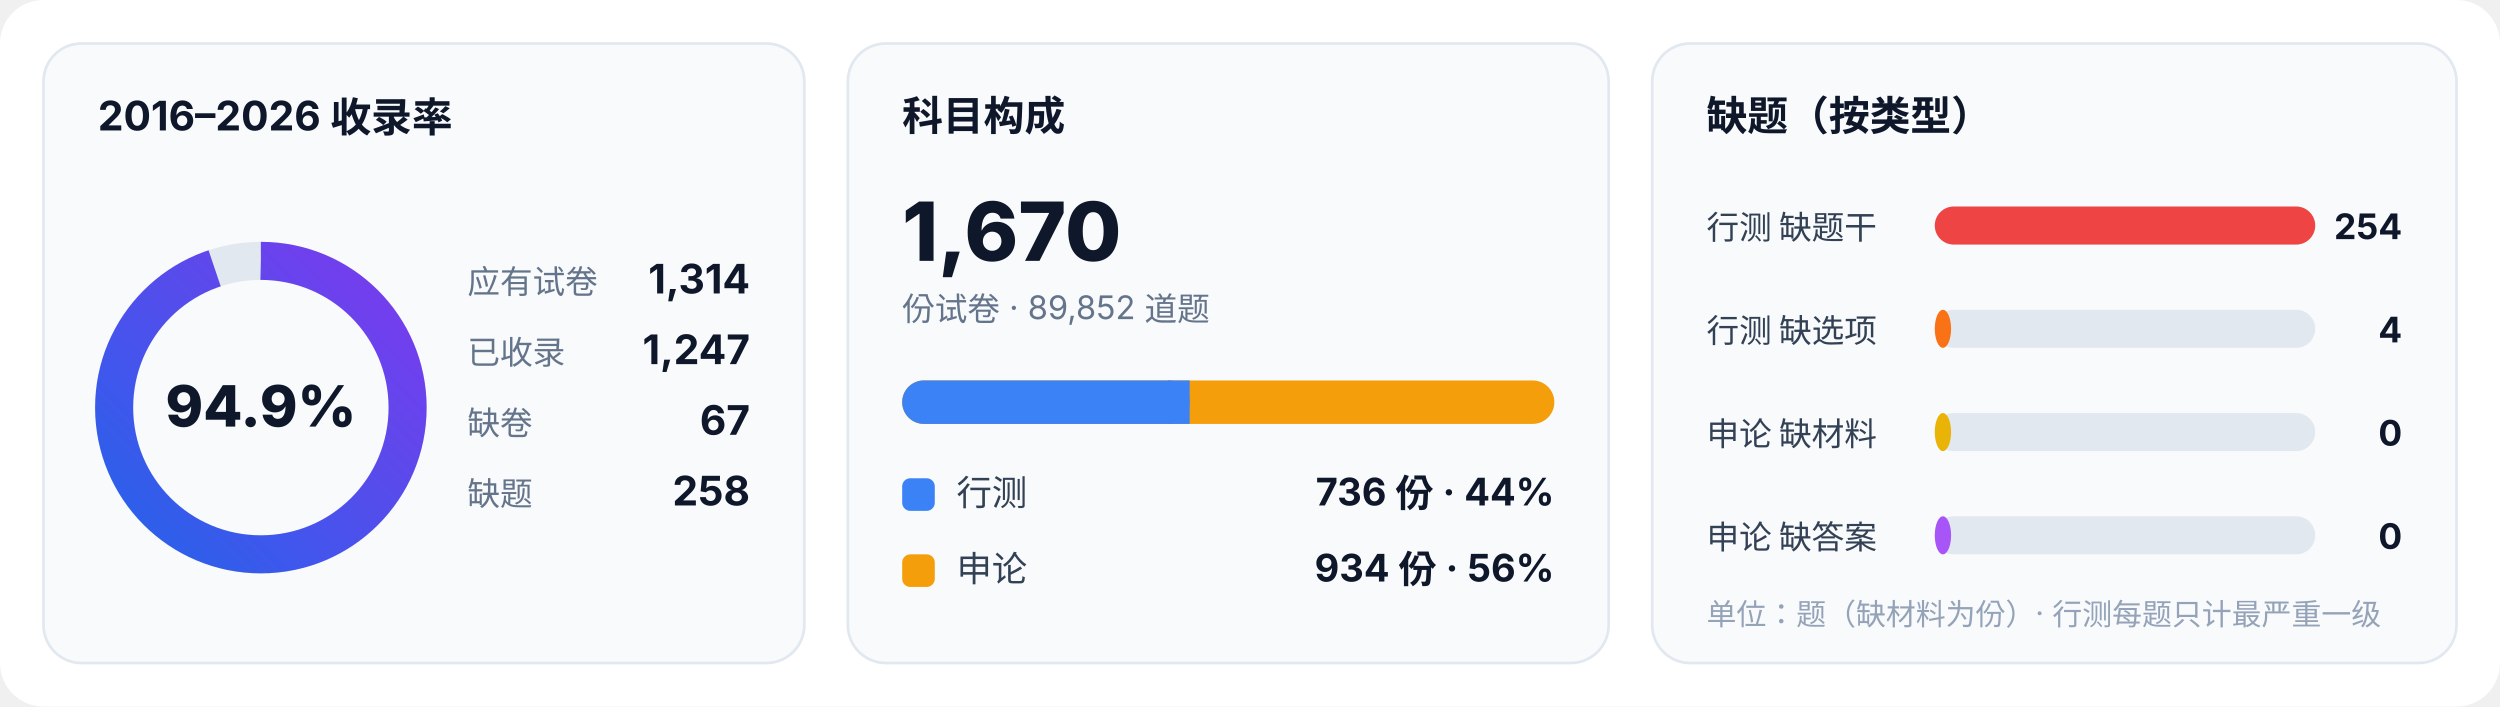
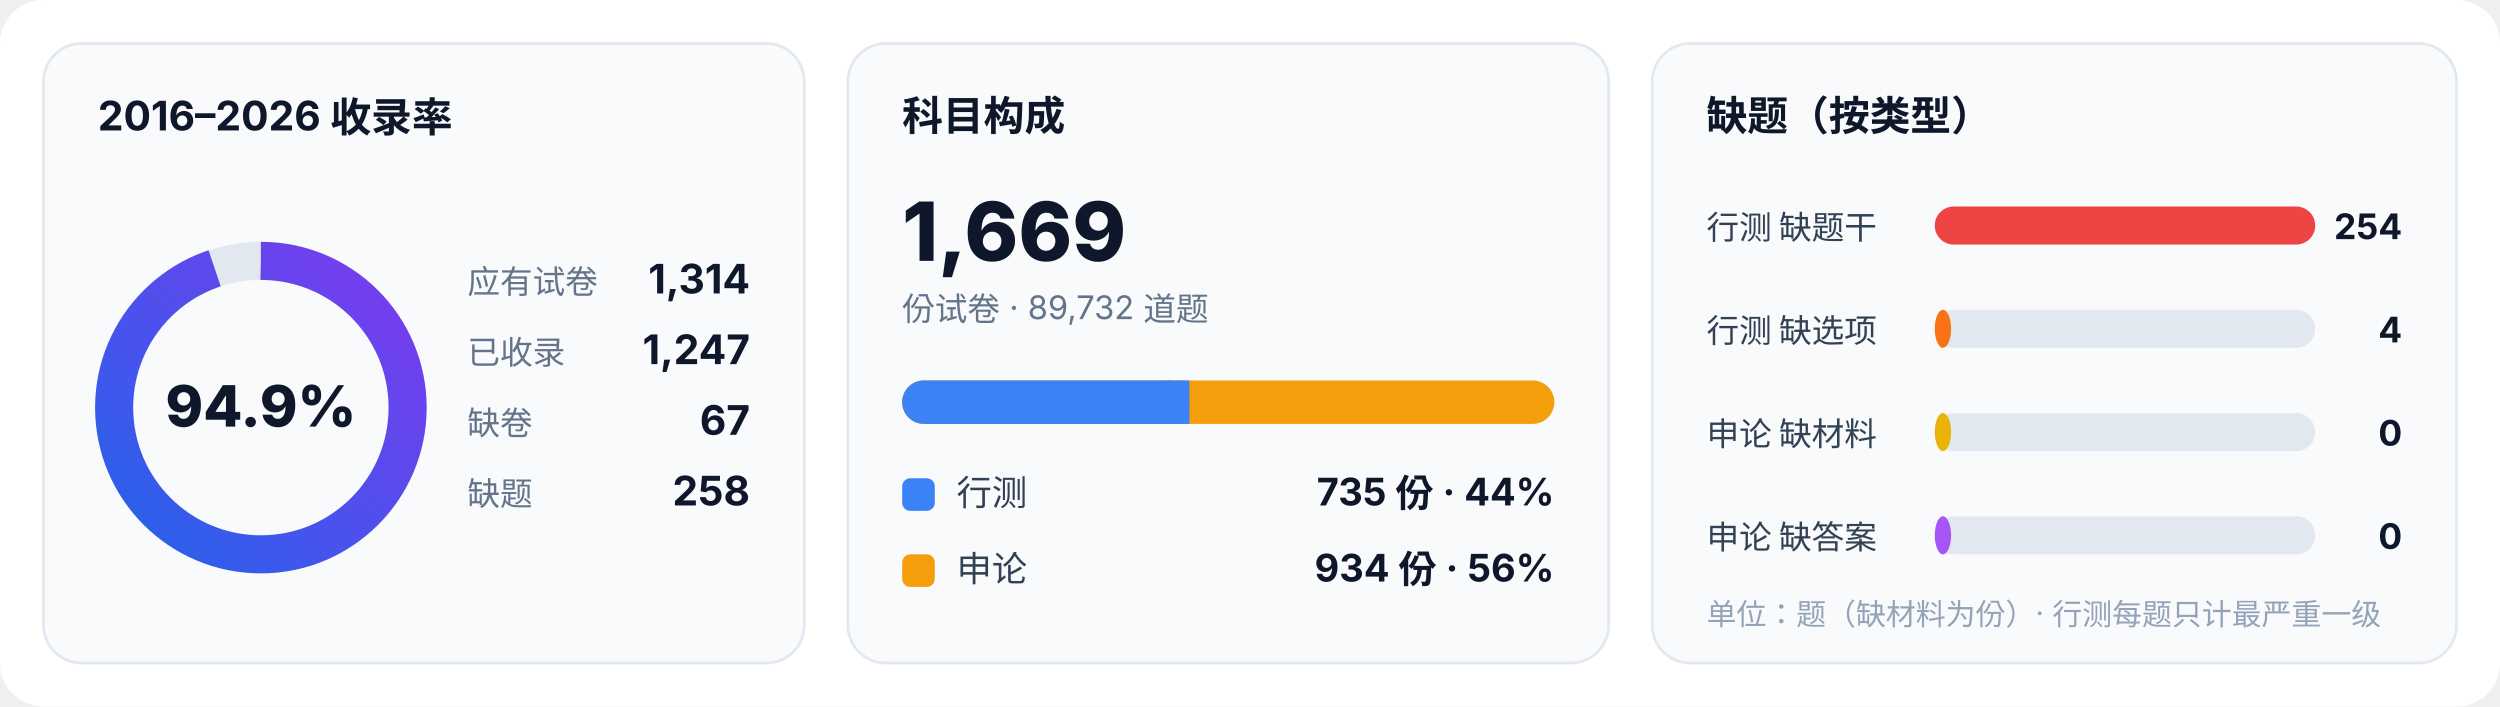
<svg xmlns="http://www.w3.org/2000/svg" width="920" height="260" viewBox="0 0 920 260" font-family="-apple-system,BlinkMacSystemFont,'Segoe UI','PingFang SC','Microsoft YaHei',sans-serif">
  <defs>
    <linearGradient id="ring" x1="0" y1="0" x2="1" y2="1">
      <stop offset="0" stop-color="#2563eb" />
      <stop offset="1" stop-color="#7c3aed" />
    </linearGradient>
  </defs>
  <rect width="920" height="260" rx="16" fill="#ffffff" />
  <rect x="16" y="16" width="280" height="228" rx="14" fill="#f8fafc" stroke="#e2e8f0" />
  <text x="36" y="48" font-size="15" font-weight="700" fill="#0f172a">2016–2026 收录率</text>
  <circle cx="96" cy="150" r="54" fill="none" stroke="#e2e8f0" stroke-width="14" />
  <circle cx="96" cy="150" r="54" fill="none" stroke="url(#ring)" stroke-width="14" stroke-linecap="butt" stroke-dasharray="322.0 339.3" transform="rotate(-90 96 150)" />
  <text x="96" y="157" font-size="21" font-weight="800" fill="#0f172a" text-anchor="middle">94.9%</text>
  <text x="172" y="108" font-size="12" fill="#64748b">应有试卷</text>
  <text x="276" y="108" font-size="15" font-weight="700" fill="#0f172a" text-anchor="end">1,314</text>
  <text x="172" y="134" font-size="12" fill="#64748b">已收录</text>
  <text x="276" y="134" font-size="15" font-weight="700" fill="#0f172a" text-anchor="end">1,247</text>
  <text x="172" y="160" font-size="12" fill="#64748b">缺卷</text>
  <text x="276" y="160" font-size="15" font-weight="700" fill="#0f172a" text-anchor="end">67</text>
  <text x="172" y="186" font-size="12" fill="#64748b">缺题</text>
  <text x="276" y="186" font-size="15" font-weight="700" fill="#0f172a" text-anchor="end">258</text>
  <rect x="312" y="16" width="280" height="228" rx="14" fill="#f8fafc" stroke="#e2e8f0" />
  <text x="332" y="48" font-size="15" font-weight="700" fill="#0f172a">科目构成</text>
-   <text x="332" y="96" font-size="30" font-weight="800" fill="#0f172a">1,670</text>
-   <text x="332" y="118" font-size="12" fill="#64748b">份试卷 · 89,852 道题</text>
+   <text x="332" y="96" font-size="30" font-weight="800" fill="#0f172a">1,669</text>
+   <text x="332" y="118" font-size="12" fill="#64748b">份试卷 · 89,732 道题</text>
  <rect x="332" y="140" width="240" height="16" rx="8" fill="#f59e0b" />
-   <rect x="332" y="140" width="105.8" height="16" rx="8" fill="#3b82f6" />
-   <rect x="429.8" y="140" width="8" height="16" fill="#3b82f6" />
+   <rect x="332" y="140" width="105.7" height="16" rx="8" fill="#3b82f6" />
+   <rect x="429.7" y="140" width="8" height="16" fill="#3b82f6" />
  <rect x="332" y="176" width="12" height="12" rx="3" fill="#3b82f6" />
  <text x="352" y="186" font-size="13" fill="#334155">行测</text>
-   <text x="572" y="186" font-size="14" font-weight="700" fill="#0f172a" text-anchor="end">736 份 · 44%</text>
+   <text x="572" y="186" font-size="14" font-weight="700" fill="#0f172a" text-anchor="end">735 份 · 44%</text>
  <rect x="332" y="204" width="12" height="12" rx="3" fill="#f59e0b" />
  <text x="352" y="214" font-size="13" fill="#334155">申论</text>
  <text x="572" y="214" font-size="14" font-weight="700" fill="#0f172a" text-anchor="end">934 份 · 56%</text>
  <rect x="608" y="16" width="296" height="228" rx="14" fill="#f8fafc" stroke="#e2e8f0" />
  <text x="628" y="48" font-size="15" font-weight="700" fill="#0f172a">缺题（按类型）</text>
  <text x="628" y="88" font-size="12" fill="#334155">行测 缺题干</text>
  <rect x="712" y="76" width="140" height="14" rx="7" fill="#e2e8f0" />
  <rect x="712" y="76" width="140.0" height="14" rx="7" fill="#ef4444" />
  <text x="884" y="88" font-size="13" font-weight="700" fill="#0f172a" text-anchor="end">254</text>
  <text x="628" y="126" font-size="12" fill="#334155">行测 缺选项</text>
  <rect x="712" y="114" width="140" height="14" rx="7" fill="#e2e8f0" />
  <rect x="712" y="114" width="6.0" height="14" rx="7" fill="#f97316" />
  <text x="884" y="126" font-size="13" font-weight="700" fill="#0f172a" text-anchor="end">4</text>
  <text x="628" y="164" font-size="12" fill="#334155">申论 缺材料</text>
  <rect x="712" y="152" width="140" height="14" rx="7" fill="#e2e8f0" />
  <rect x="712" y="152" width="6.0" height="14" rx="7" fill="#eab308" />
  <text x="884" y="164" font-size="13" font-weight="700" fill="#0f172a" text-anchor="end">0</text>
  <text x="628" y="202" font-size="12" fill="#334155">申论 缺答案</text>
  <rect x="712" y="190" width="140" height="14" rx="7" fill="#e2e8f0" />
  <rect x="712" y="190" width="6.0" height="14" rx="7" fill="#a855f7" />
  <text x="884" y="202" font-size="13" font-weight="700" fill="#0f172a" text-anchor="end">0</text>
  <text x="628" y="230" font-size="11" fill="#94a3b8">单位：题（缺材料为份）· 行测每题只计最严重一级</text>
</svg>
